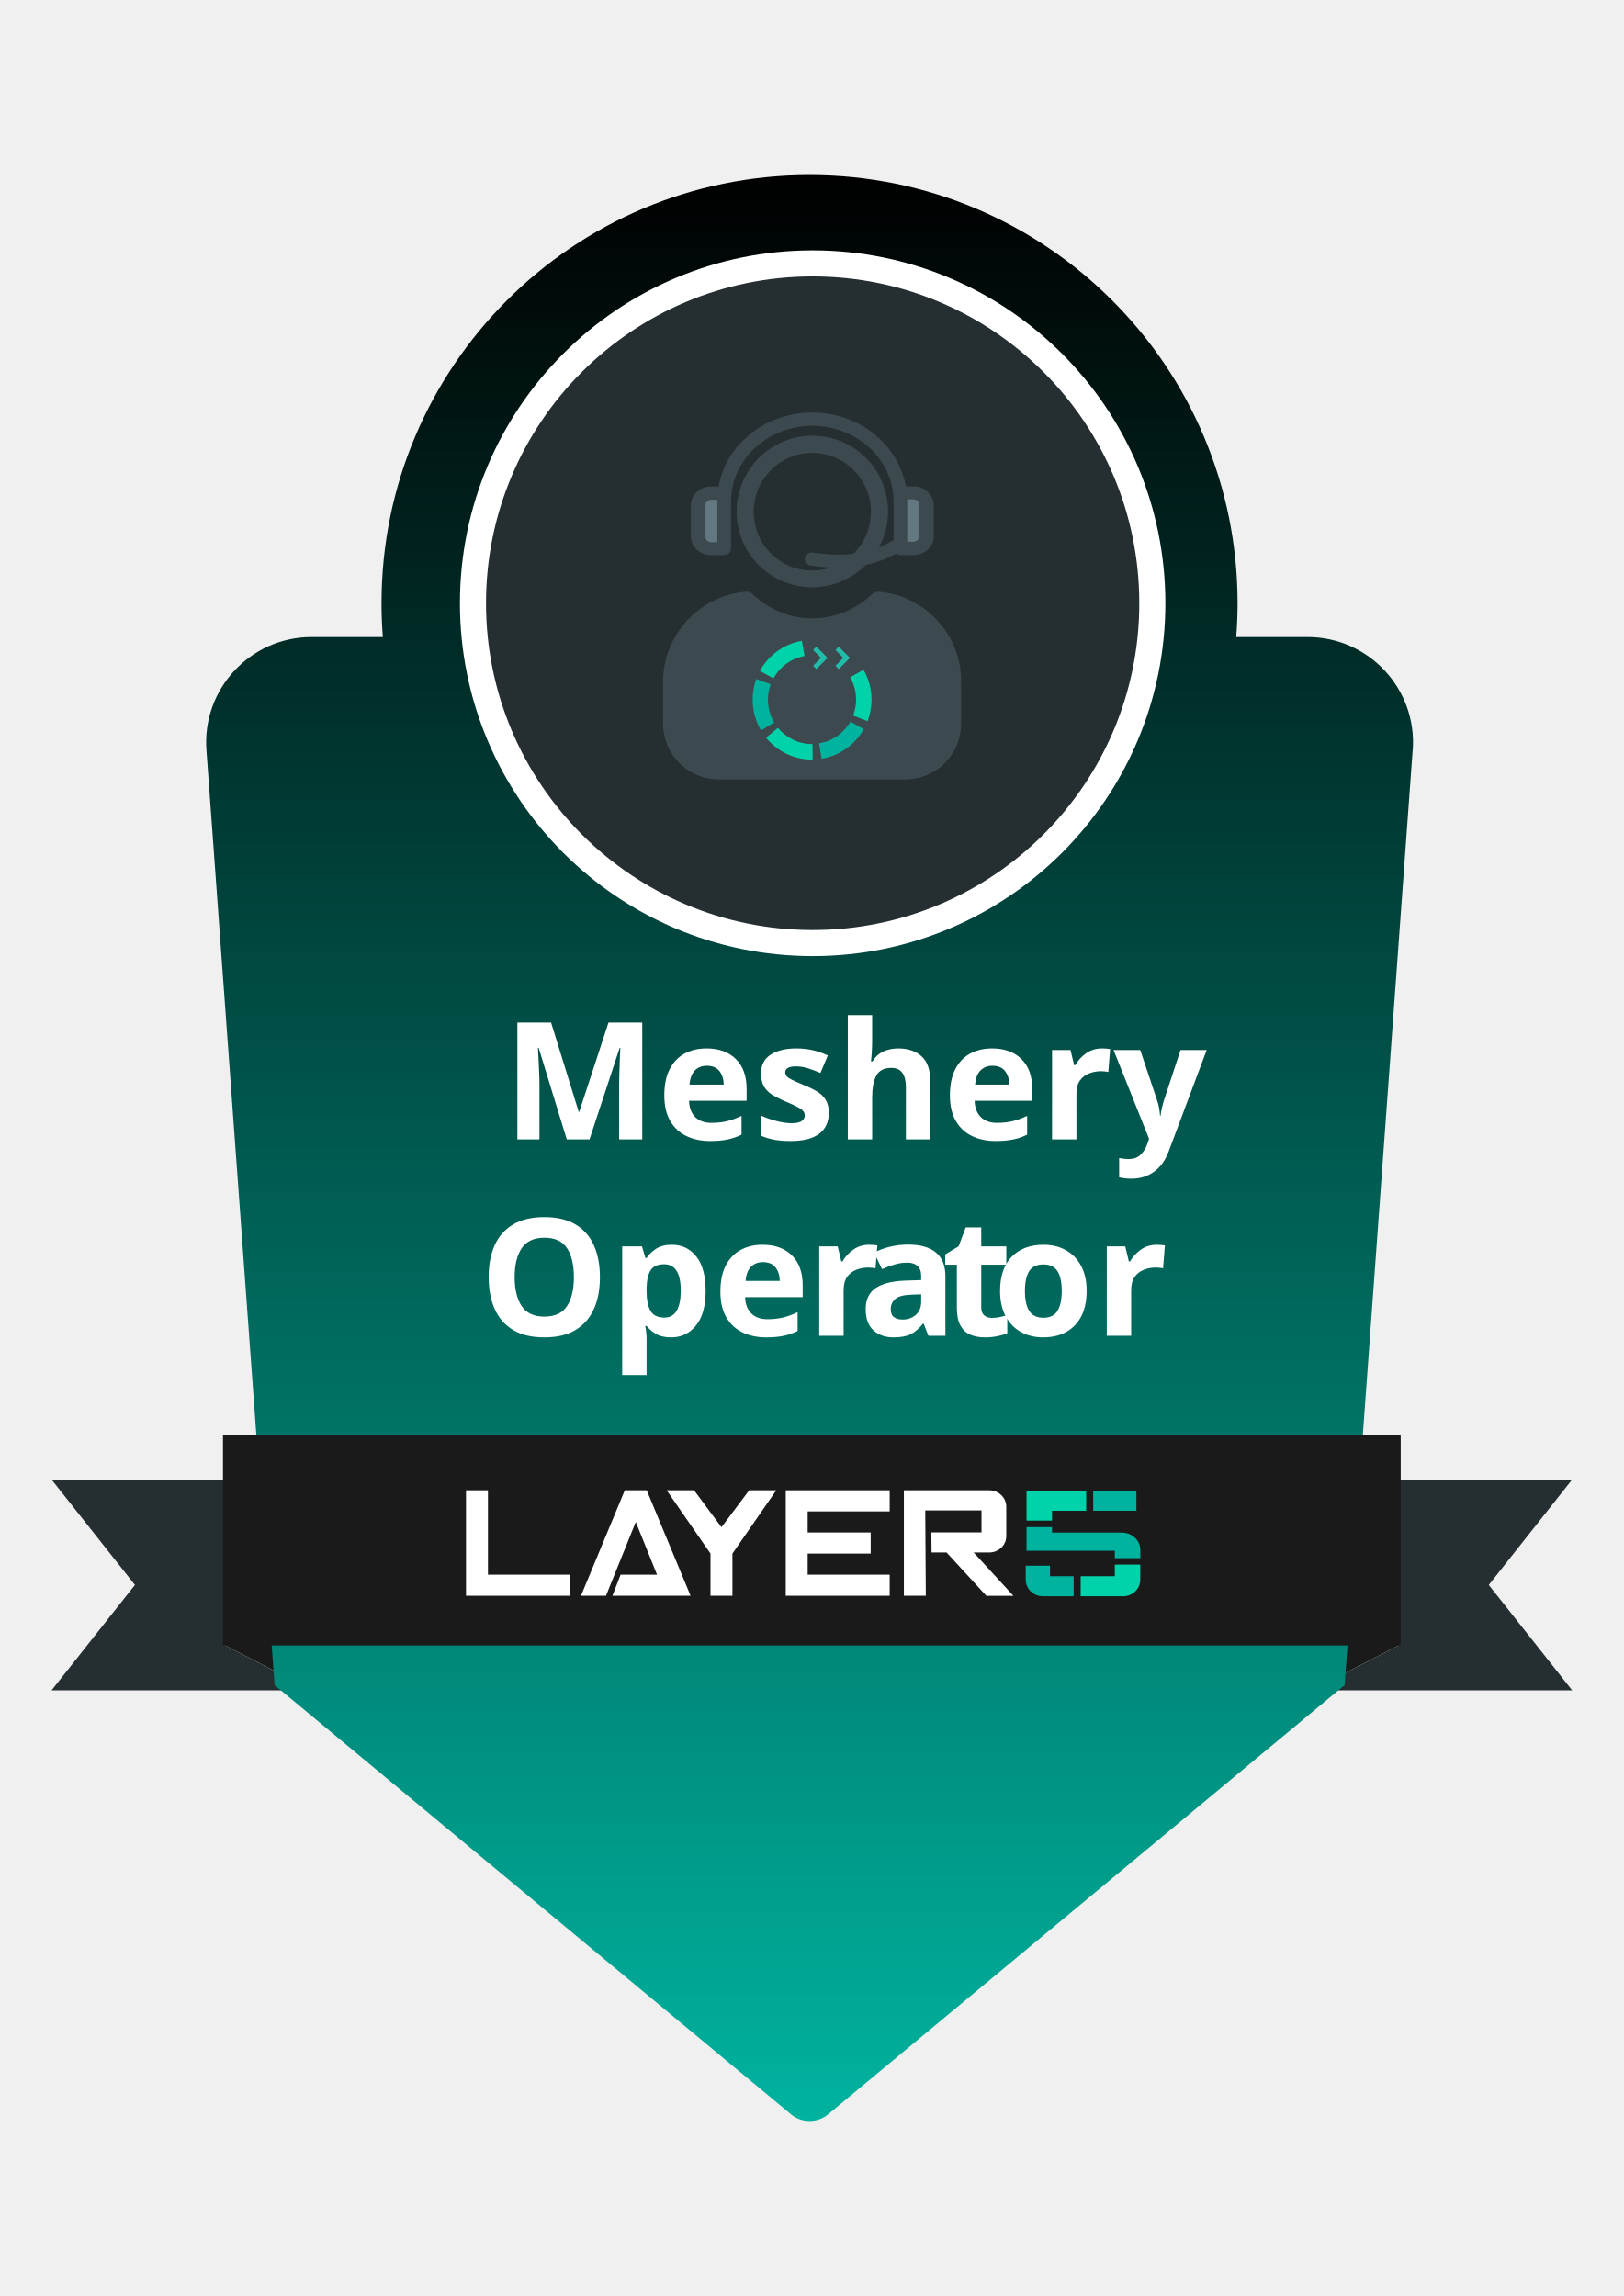
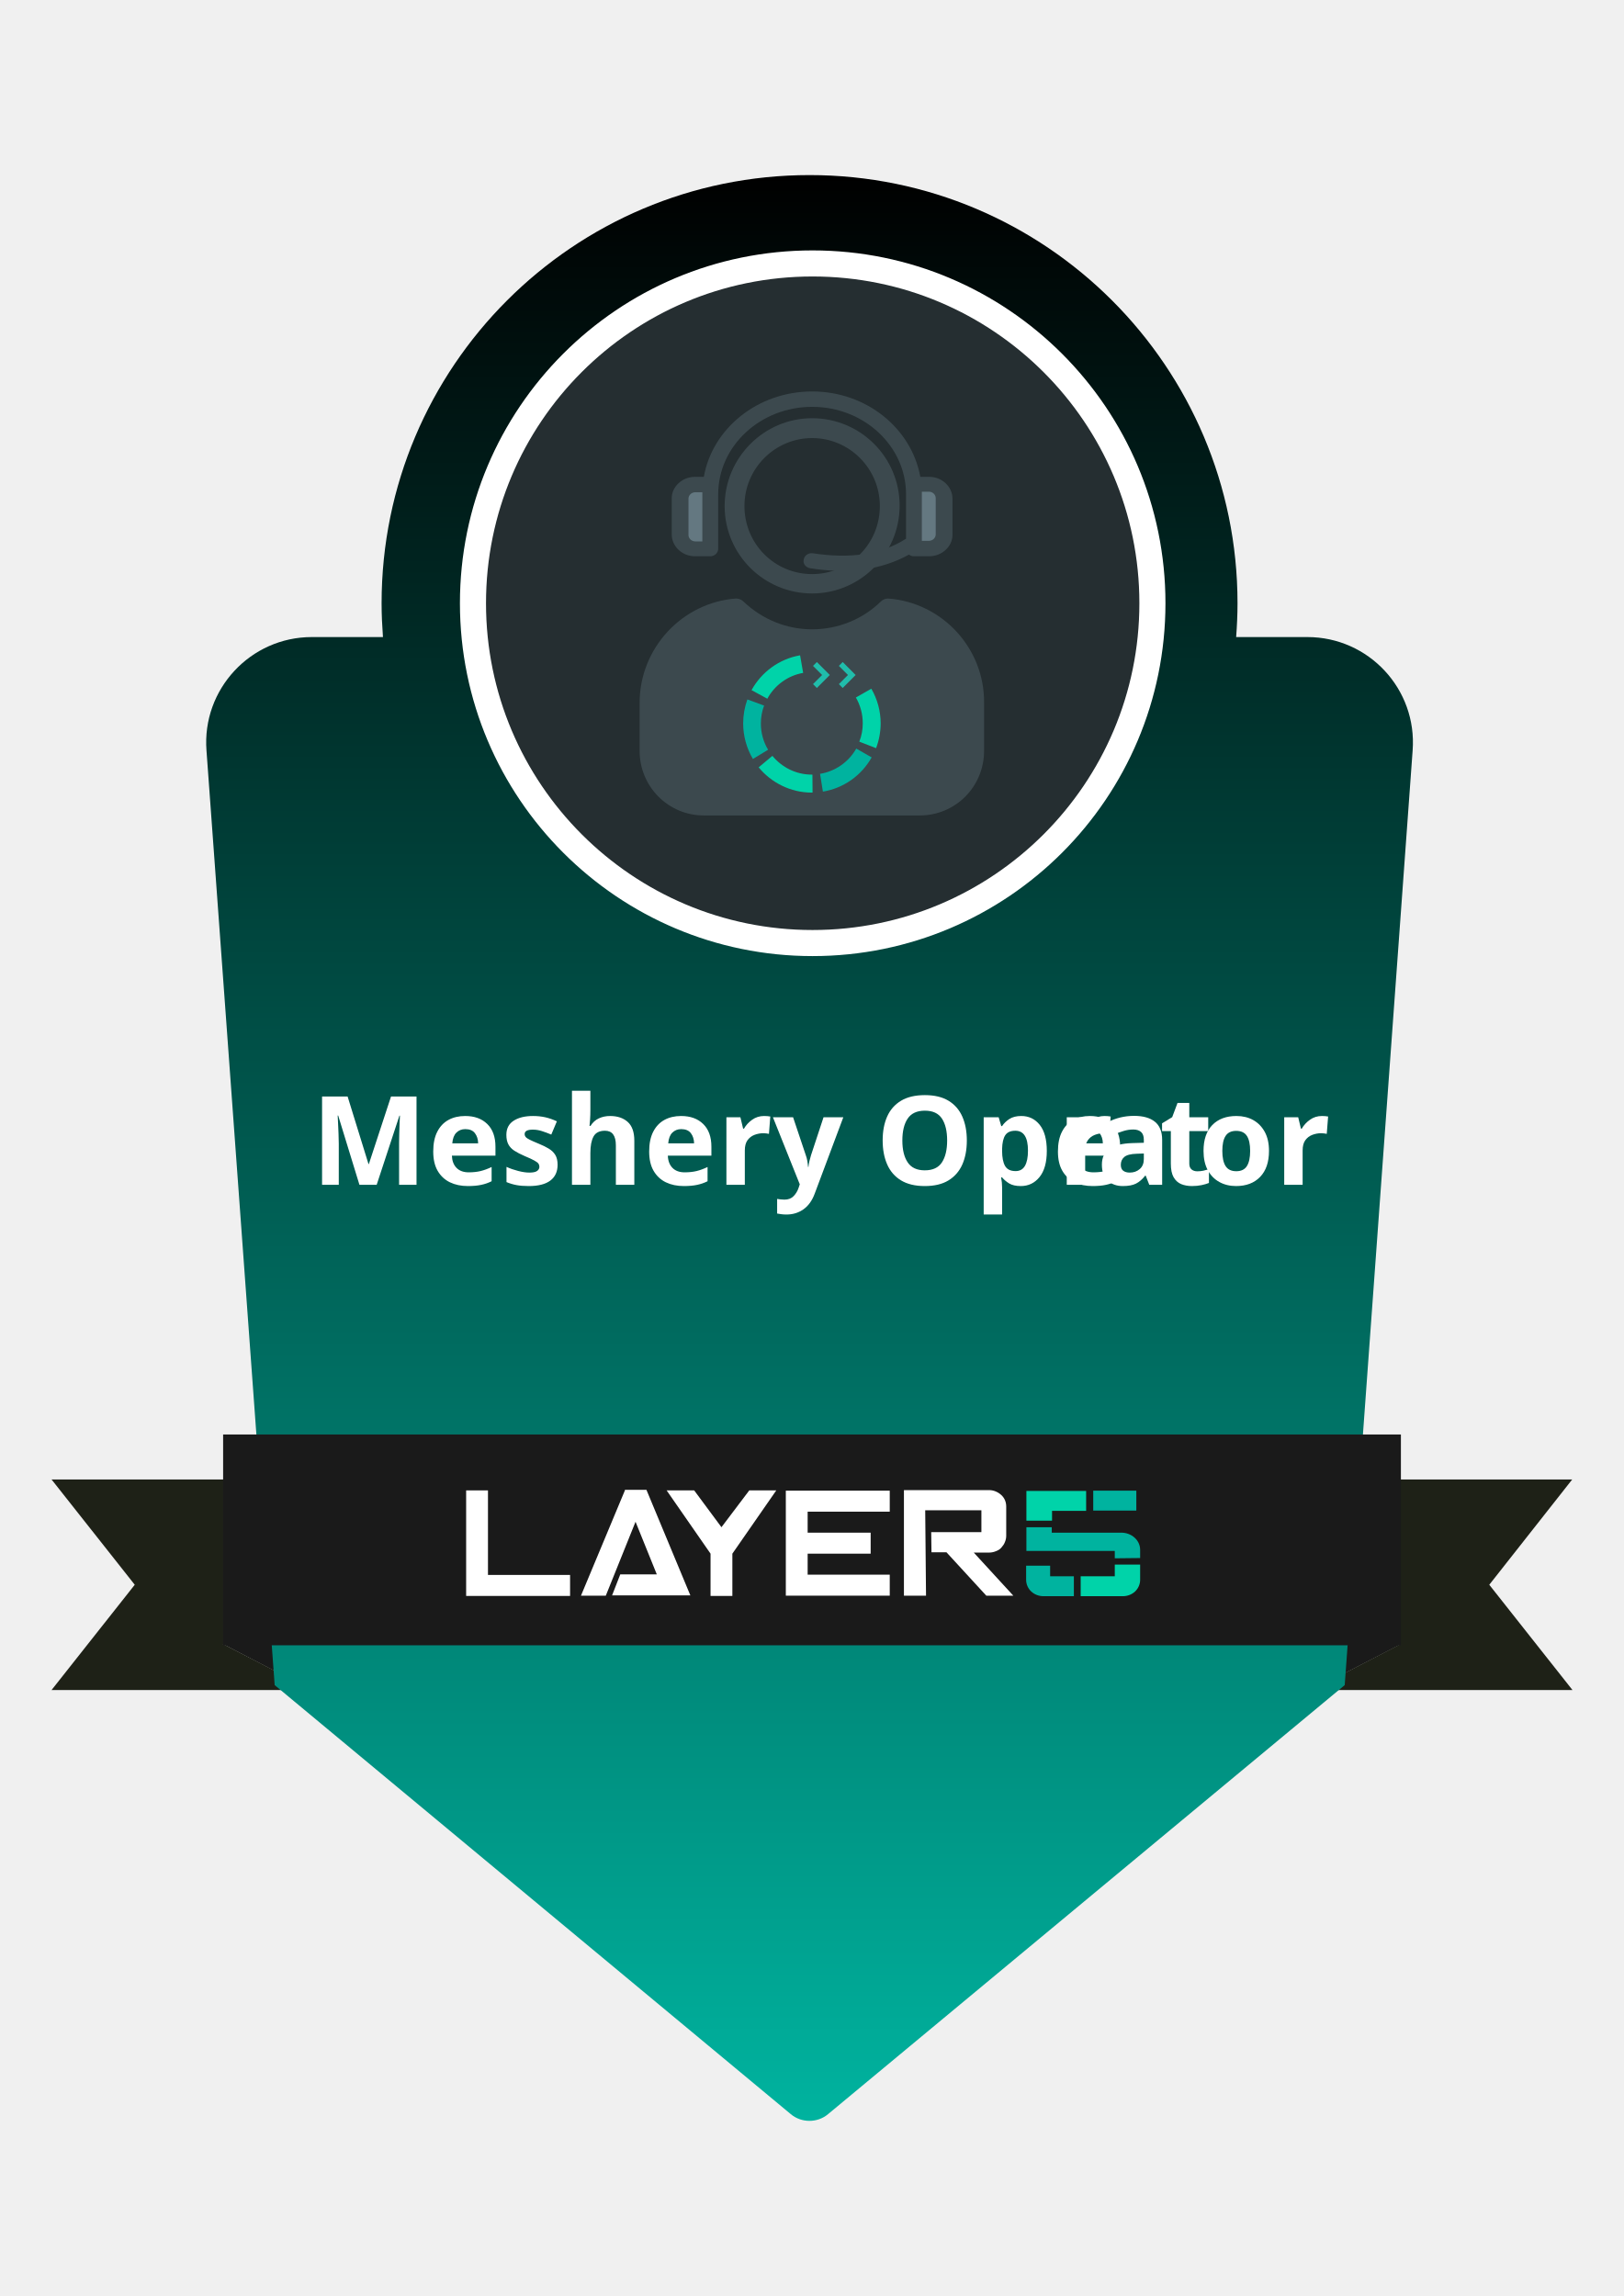
- <svg xmlns="http://www.w3.org/2000/svg" id="Layer_1" data-name="Layer 1" viewBox="0 0 595.28 841.89">
+ <svg xmlns="http://www.w3.org/2000/svg" id="Layer_1" data-name="Layer 1" viewBox="0 0 595.3 841.9">
  <defs>
    <style>
      .cls-1 {
+         letter-spacing: 0em;
+       }
+ 
+       .cls-2 {
        fill: #00b39f;
      }

-       .cls-2 {
+       .cls-3 {
        fill: #3c494e;
      }

-       .cls-3, .cls-4 {
+       .cls-4, .cls-5 {
        fill: #fff;
      }

-       .cls-5, .cls-6 {
-         fill: #252e31;
+       .cls-6 {
+         letter-spacing: -.01em;
      }

      .cls-7 {
        clip-path: url(#clippath-1);
      }

      .cls-8 {
-         letter-spacing: -.02em;
+         fill: #647881;
      }

      .cls-9 {
-         fill: #647881;
+         fill: #00d3a9;
      }

      .cls-10 {
-         fill: #00d3a9;
+         clip-path: url(#clippath);
      }

      .cls-11 {
-         clip-path: url(#clippath);
+         fill: #a20e30;
      }

      .cls-12 {
-         fill: #a20e30;
+         fill: #1e2117;
      }

      .cls-13 {
        fill: none;
-       }
- 
-       .cls-6 {
-         stroke: #fff;
-         stroke-width: 9.56px;
      }

      .cls-14 {
        fill: #20bdab;
      }

      .cls-15 {
-         letter-spacing: 0em;
+         fill: #1a1a1a;
      }

      .cls-16 {
-         fill: #1a1a1a;
+         fill: url(#linear-gradient);
      }

      .cls-17 {
-         fill: url(#linear-gradient);
+         fill: #252e31;
+         stroke: #fff;
+         stroke-width: 9.56px;
      }

-       .cls-4 {
+       .cls-5 {
        font-family: QanelasSoft-SemiBold, 'Qanelas Soft';
-         font-size: 60px;
+         font-size: 45.37px;
        font-weight: 600;
      }
    </style>
    <clipPath id="clippath">
-       <rect class="cls-13" x="18.91" y="64.17" width="557.47" height="713.56" />
+       <rect class="cls-13" x="18.9" y="64.2" width="557.5" height="713.6" />
    </clipPath>
-     <linearGradient id="linear-gradient" x1="296.79" y1="777.94" x2="296.79" y2="64.39" gradientTransform="translate(0 842.11) scale(1 -1)" gradientUnits="userSpaceOnUse">
+     <linearGradient id="linear-gradient" x1="296.8" y1="853.8" x2="296.8" y2="140.32" gradientTransform="translate(0 918) scale(1 -1)" gradientUnits="userSpaceOnUse">
      <stop offset="0" stop-color="#000" />
      <stop offset="1" stop-color="#00b39f" />
    </linearGradient>
    <clipPath id="clippath-1">
-       <rect class="cls-13" x="237.53" y="143.87" width="120.21" height="147.96" />
+       <rect class="cls-13" x="228.18" y="135" width="138.94" height="171" />
    </clipPath>
  </defs>
-   <g id="Meshery_Operator" data-name="Meshery Operator">
-     <g class="cls-11">
-       <g>
-         <path class="cls-16" d="m480.86,602.94v16.86l32.66-16.86h-32.66Z" />
-         <path class="cls-16" d="m114.42,619.8v-16.86h-32.66l32.66,16.86Z" />
-         <path class="cls-5" d="m576.37,542.52H18.91l30.56,38.64-30.56,38.64h95.51l-32.66-16.86h32.66v-19.01h366.44v19.01h32.66l-32.66,16.86h95.51l-30.56-38.64,30.56-38.64Z" />
-         <path class="cls-17" d="m517.9,275.16l-24.94,342.73-189.33,157.36c-3.92,3.3-9.75,3.3-13.67,0l-189.29-157.36-24.98-342.73c-1.69-22.44,16.06-41.57,38.57-41.57h26.1c-.33-4.09-.49-8.22-.49-12.4,0-86.74,70.28-157.03,156.92-157.03s156.92,70.29,156.92,157.03c0,4.17-.17,8.31-.49,12.4h26.14c22.51,0,40.26,19.13,38.57,41.57Z" />
-         <path class="cls-6" d="m297.93,345.8c68.78,0,124.53-55.79,124.53-124.61s-55.75-124.61-124.53-124.61-124.53,55.79-124.53,124.61,55.75,124.61,124.53,124.61Z" />
-         <g class="cls-7">
-           <g>
-             <path class="cls-2" d="m321.95,216.96c-.44-.01-.87.07-1.27.23s-.77.41-1.08.72c-5.8,5.67-13.64,8.82-21.8,8.82s-15.83-3.16-21.79-8.83c-.62-.63-1.57-.95-2.35-.95-17.1,1.27-30.58,15.76-30.58,33.09v15.27c0,2.69.52,5.35,1.54,7.84,1.02,2.49,2.52,4.74,4.42,6.65,1.89,1.9,4.14,3.41,6.61,4.44,2.48,1.03,5.13,1.55,7.81,1.55h68.51c2.68,0,5.33-.52,7.81-1.55,2.48-1.03,4.72-2.53,6.62-4.44,1.89-1.9,3.39-4.16,4.42-6.65,1.02-2.49,1.54-5.15,1.54-7.84v-15.27c.17-17.33-13.32-31.82-30.41-33.08Z" />
-             <path class="cls-2" d="m297.81,215.35c15.2,0,27.75-12.44,27.75-27.88s-12.55-27.72-27.75-27.72-27.75,12.45-27.75,27.88,12.54,27.72,27.75,27.72Zm0-49.3c11.75,0,21.48,9.6,21.48,21.58s-9.56,21.58-21.48,21.58-21.48-9.6-21.48-21.58,9.71-21.58,21.48-21.58Z" />
-             <path class="cls-9" d="m337.69,200.38h-5.77c-.35,0-.69-.14-.93-.39-.25-.25-.39-.59-.39-.94v-16.39c0-.35.14-.69.39-.94.25-.25.58-.39.93-.39h5.77c.35,0,.69.14.93.39.25.25.39.59.39.94v16.39c0,.35-.14.69-.39.94-.25.25-.58.39-.93.39Z" />
-             <path class="cls-9" d="m263.66,200.55h-5.77c-.35,0-.69-.14-.93-.39-.25-.25-.39-.59-.39-.94v-16.39c0-.35.14-.69.39-.94.25-.25.58-.39.93-.39h5.77c.35,0,.69.14.93.39.25.25.39.59.39.94v16.39c0,.35-.14.69-.39.94-.25.25-.58.39-.93.39Z" />
-             <path class="cls-2" d="m334.95,178.35h-2.83c-2.79-15.35-17.04-27.09-34.31-27.09s-31.66,11.74-34.36,27.09h-2.81c-4.09,0-7.36,3.16-7.37,6.77v11.5c0,3.79,3.29,6.93,7.37,6.93h4.85c1.41,0,2.51-1.1,2.51-2.36v-17.12c0-.07.01-.14.01-.21,0-15.27,13.34-27.72,29.8-27.72s29.78,12.45,29.78,27.72v14.1c-7.74,5.03-17.72,6.47-29.63,4.62-1.42-.15-2.67.79-2.82,2.05-.32,1.27.62,2.36,1.88,2.68,12.42,2.01,22.88.5,31.51-4.3.45.35,1,.53,1.57.53h4.86c4.08,0,7.36-3.16,7.36-6.77v-11.5c0-3.79-3.29-6.93-7.37-6.93Zm-71.97,20.48h-2.2c-1.25,0-2.2-.95-2.2-2.05v-11.49c0-1.1.95-2.05,2.2-2.05h2.2v15.59Zm74.03-2.23c0,1.1-.95,2.05-2.2,2.05h-2.2v-15.59h2.2c1.25,0,2.2.95,2.2,2.05v11.49Z" />
-             <path class="cls-10" d="m283.59,248.74c1.16-2.14,2.78-3.98,4.75-5.4,1.97-1.42,4.23-2.37,6.61-2.79l-.97-5.58c-6.64,1.15-12.26,5.34-15.4,11.05l5.01,2.73Z" />
-             <path class="cls-1" d="m283.83,264.93c-1.51-2.53-2.31-5.43-2.3-8.38,0-1.93.34-3.84,1.02-5.64l-5.3-1.94c-.88,2.44-1.33,5-1.33,7.59,0,3.97,1.07,7.87,3.09,11.29l4.82-2.92Z" />
-             <path class="cls-10" d="m297.89,272.83h-.19c-5.02,0-9.48-2.31-12.51-5.95l-4.35,3.64c3.99,4.86,10.1,8.01,16.85,8.01h.24l-.04-5.71Z" />
-             <path class="cls-1" d="m311.79,264.57c-1.2,2.11-2.85,3.93-4.84,5.31-1.99,1.39-4.26,2.31-6.65,2.7l.9,5.64c3.22-.53,6.29-1.78,8.96-3.66,2.68-1.88,4.9-4.34,6.5-7.2l-4.89-2.79Z" />
-             <path class="cls-10" d="m311.67,248.36c1.44,2.49,2.19,5.31,2.18,8.19.01,1.99-.36,3.97-1.09,5.83l5.32,2.06c.94-2.5,1.43-5.15,1.45-7.82,0-3.88-1.02-7.69-2.97-11.05l-4.89,2.79Z" />
-             <path class="cls-14" d="m307.5,245.34l-1.21-1.22,2.88-2.89-2.88-2.89,1.21-1.23,4.1,4.12-4.1,4.12Z" />
-             <path class="cls-14" d="m299.3,245.34l-1.22-1.22,2.89-2.89-2.89-2.89,1.22-1.23,4.1,4.12-4.1,4.12Z" />
-           </g>
+   <g class="cls-10">
+     <g>
+       <path class="cls-15" d="m480.9,602.9v16.9l32.7-16.9h-32.7Z" />
+       <path class="cls-15" d="m114.4,619.8v-16.9h-32.6l32.6,16.9Z" />
+       <path class="cls-12" d="m576.4,542.5H18.9l30.5,38.6-30.5,38.6h95.5l-32.7-16.9h32.7v-19h366.5v19h32.7l-32.6,16.9h95.5l-30.5-38.6,30.4-38.6Z" />
+       <path class="cls-16" d="m517.9,275.2l-24.9,342.7-189.4,157.3c-3.9,3.3-9.8,3.3-13.7,0l-189.2-157.3-25-342.7c-1.7-22.4,16.1-41.6,38.6-41.6h26.1c-.3-4.1-.5-8.2-.5-12.4,0-86.7,70.3-157,156.9-157s156.9,70.3,156.9,157c0,4.2-.2,8.3-.5,12.4h26.1c22.5,0,40.3,19.1,38.6,41.6h0Z" />
+       <text class="cls-5" transform="translate(114 434.45)">
+         <tspan x="0" y="0">Meshery Ope</tspan>
+         <tspan class="cls-1" x="273.55" y="0">r</tspan>
+         <tspan x="288.07" y="0">a</tspan>
+         <tspan class="cls-6" x="310.99" y="0">t</tspan>
+         <tspan x="325.19" y="0">or</tspan>
+       </text>
+       <path class="cls-17" d="m297.9,345.8c68.8,0,124.6-55.8,124.6-124.6s-55.8-124.6-124.6-124.6-124.5,55.8-124.5,124.6,55.8,124.6,124.5,124.6h0Z" />
+       <g class="cls-7">
+         <g>
+           <path class="cls-3" d="m325.65,219.47c-.5-.01-1.01.08-1.47.27s-.89.47-1.25.83c-6.71,6.56-15.77,10.19-25.19,10.19s-18.3-3.65-25.18-10.2c-.72-.73-1.81-1.1-2.72-1.1-19.76,1.47-35.34,18.21-35.34,38.24v17.65c0,3.11.6,6.19,1.78,9.06,1.18,2.87,2.92,5.48,5.1,7.68,2.19,2.2,4.79,3.94,7.64,5.13,2.86,1.19,5.93,1.8,9.02,1.79h79.19c3.09,0,6.16-.6,9.02-1.79,2.86-1.19,5.46-2.93,7.65-5.13,2.19-2.2,3.92-4.81,5.1-7.68,1.18-2.87,1.78-5.95,1.78-9.06v-17.65c.19-20.03-15.39-36.77-35.15-38.23Z" />
+           <path class="cls-3" d="m297.75,217.61c17.57,0,32.07-14.38,32.07-32.22s-14.5-32.04-32.07-32.04-32.08,14.39-32.08,32.22,14.49,32.04,32.08,32.04Zm0-56.98c13.58,0,24.82,11.1,24.82,24.94s-11.05,24.94-24.82,24.94-24.82-11.1-24.82-24.94,11.22-24.94,24.82-24.94Z" />
+           <path class="cls-8" d="m343.84,200.31h-6.66c-.4,0-.79-.16-1.08-.45-.29-.29-.45-.68-.45-1.08v-18.94c0-.41.16-.8.45-1.08.28-.29.67-.45,1.08-.45h6.66c.4,0,.79.16,1.08.45.28.29.45.68.45,1.08v18.94c0,.41-.16.8-.45,1.08-.29.29-.68.45-1.08.45Z" />
+           <path class="cls-8" d="m258.28,200.5h-6.66c-.4,0-.79-.16-1.08-.45-.28-.29-.45-.68-.45-1.08v-18.94c0-.41.16-.8.45-1.08.29-.29.68-.45,1.08-.45h6.66c.4,0,.79.16,1.08.45.29.29.45.68.45,1.08v18.94c0,.41-.16.79-.45,1.08-.28.29-.67.45-1.08.45Z" />
+           <path class="cls-3" d="m340.68,174.85h-3.27c-3.23-17.74-19.69-31.31-39.66-31.31s-36.59,13.57-39.71,31.31h-3.25c-4.73,0-8.51,3.65-8.52,7.82v13.29c0,4.38,3.81,8.01,8.52,8.01h5.61c1.63,0,2.9-1.28,2.9-2.73v-19.78c0-.08.01-.16.01-.24,0-17.65,15.42-32.04,34.44-32.04s34.42,14.39,34.42,32.04v16.3c-8.95,5.82-20.48,7.47-34.25,5.34-1.64-.18-3.09.92-3.26,2.37-.37,1.47.72,2.73,2.17,3.1,14.35,2.32,26.44.57,36.42-4.97.52.4,1.16.61,1.82.61h5.62c4.71,0,8.51-3.65,8.51-7.82v-13.29c0-4.38-3.81-8.01-8.52-8.01Zm-83.19,23.67h-2.54c-1.45,0-2.54-1.1-2.54-2.37v-13.28c0-1.28,1.09-2.37,2.54-2.37h2.54v18.02Zm85.56-2.58c0,1.28-1.09,2.37-2.54,2.37h-2.54v-18.02h2.54c1.45,0,2.54,1.1,2.54,2.37v13.28Z" />
+           <path class="cls-9" d="m281.32,256.2c1.34-2.47,3.22-4.6,5.49-6.24,2.27-1.64,4.88-2.74,7.64-3.22l-1.12-6.45c-7.68,1.33-14.17,6.17-17.8,12.77l5.79,3.15Z" />
+           <path class="cls-2" d="m281.6,274.92c-1.75-2.92-2.67-6.27-2.65-9.68,0-2.23.4-4.44,1.18-6.52l-6.13-2.25c-1.01,2.81-1.54,5.78-1.54,8.78,0,4.59,1.24,9.1,3.57,13.05l5.57-3.38Z" />
+           <path class="cls-9" d="m297.85,284.04h-.22c-5.8,0-10.96-2.67-14.46-6.88l-5.03,4.21c4.61,5.61,11.67,9.26,19.48,9.26h.28l-.05-6.59Z" />
+           <path class="cls-2" d="m313.92,274.49c-1.38,2.44-3.29,4.54-5.59,6.14-2.3,1.6-4.92,2.67-7.68,3.12l1.04,6.52c3.72-.61,7.27-2.06,10.36-4.23,3.09-2.17,5.66-5.02,7.52-8.32l-5.65-3.23Z" />
+           <path class="cls-9" d="m313.78,255.76c1.66,2.87,2.53,6.14,2.52,9.46.01,2.31-.41,4.59-1.26,6.73l6.15,2.39c1.09-2.89,1.66-5.95,1.68-9.04,0-4.49-1.18-8.89-3.43-12.77l-5.65,3.23Z" />
+           <path class="cls-14" d="m308.95,252.27l-1.4-1.42,3.33-3.34-3.33-3.34,1.4-1.42,4.74,4.76-4.74,4.76Z" />
+           <path class="cls-14" d="m299.48,252.27l-1.41-1.42,3.34-3.34-3.34-3.34,1.41-1.42,4.74,4.76-4.74,4.76Z" />
        </g>
-         <path class="cls-12" d="m114.42,583.9v19.01h366.44v-19.01H114.42Z" />
-         <path class="cls-16" d="m513.52,603.34H81.75v-77.27h431.77v77.27Z" />
-         <path class="cls-3" d="m178.89,546.45h-8.04v38.68h38.1v-7.73h-30.06v-30.95Z" />
-         <path class="cls-3" d="m229.06,546.45l-16.07,38.68h9.17l10.93-27.07,7.79,19.34h-13.36l-3,7.73h28.66l-16.08-38.68h-8.03Z" />
-         <path class="cls-3" d="m264.51,559.99l-10.05-13.54h-10.05l16.07,23.21v15.47h8.04v-15.47l16.07-23.21h-9.92l-10.17,13.54Z" />
-         <path class="cls-3" d="m288.07,552.54v32.59h38.1v-7.73h-30.06v-7.74h23.09v-7.74h-23.09v-7.73h30.06v-7.74h-38.1v6.09Z" />
-         <path class="cls-3" d="m339.22,553.83h20.62v8.05h-18.39l.08,7.38h5.51l14.57,15.89h9.92l-14.57-15.89h5.71c.82,0,1.63-.15,2.39-.46s1.45-.74,2.03-1.3c.58-.56,1.04-1.22,1.35-1.95.31-.73.47-1.51.47-2.3v-10.79c0-1.59-.66-3.12-1.83-4.25-1.17-1.13-2.76-1.76-4.42-1.76h-31.28v38.68h8.04l-.21-31.3Z" />
-         <path class="cls-1" d="m416.62,546.62h-15.83v7.34h15.83v-7.34Z" />
-         <path class="cls-1" d="m418.06,571.34v-3.04c0-3.5-3.06-6.34-6.86-6.34h-25.51v-2h-9.35v8.66h32.37v2.71h9.35Z" />
-         <path class="cls-10" d="m385.69,557.57v-3.6h12.52v-7.34h-21.87v10.94h9.35Z" />
-         <path class="cls-10" d="m408.71,573.7v4.27h-12.52v7.34h15.43c1.68.03,3.29-.59,4.49-1.71,1.21-1.12,1.9-2.65,1.93-4.27v-5.63h-9.33Z" />
-         <path class="cls-1" d="m384.95,574.1v3.87h8.66v7.34h-11.14c-1.68.03-3.29-.59-4.5-1.71-1.2-1.12-1.9-2.66-1.93-4.27v-5.23h8.9Z" />
-         <text class="cls-4" transform="translate(184.27 417.79)">
-           <tspan x="0" y="0">Meshery</tspan>
-           <tspan x="-8.61" y="72">Ope</tspan>
-           <tspan class="cls-15" x="111.39" y="72">r</tspan>
-           <tspan x="130.59" y="72">a</tspan>
-           <tspan class="cls-8" x="160.89" y="72">t</tspan>
-           <tspan x="179.67" y="72">or</tspan>
-         </text>
      </g>
+       <path class="cls-11" d="m114.4,583.9v19h366.5v-19H114.4Z" />
+       <path class="cls-15" d="m513.5,603.3H81.8v-77.3h431.8v77.3h-.1Z" />
+       <path class="cls-4" d="m178.9,546.5h-8v38.7h38.1v-7.7h-30.1v-31Z" />
+       <path class="cls-4" d="m229.1,546.5l-16.1,38.6h9.1l10.9-27.1,7.8,19.3h-13.4l-3,7.7h28.7l-16.1-38.7h-7.9v.2Z" />
+       <path class="cls-4" d="m264.5,560l-10-13.5h-10.1l16.1,23.2v15.5h8v-15.5l16.1-23.2h-9.9l-10.2,13.5h0Z" />
+       <path class="cls-4" d="m288.1,552.5v32.6h38.1v-7.7h-30.1v-7.7h23.1v-7.7h-23.1v-7.7h30.1v-7.7h-38.1v5.9h0Z" />
+       <path class="cls-4" d="m339.2,553.8h20.6v8h-18.4l.1,7.4h5.5l14.6,15.9h9.9l-14.5-15.8h5.7c.8,0,1.7-.2,2.4-.5.8-.3,1.5-.7,2-1.3s1-1.2,1.3-2c.3-.7.5-1.5.5-2.3v-10.8c0-1.6-.6-3.1-1.8-4.2s-2.8-1.8-4.4-1.8h-31.3v38.7h8.1l-.3-31.3h0Z" />
+       <path class="cls-2" d="m416.6,546.6h-15.8v7.3h15.8v-7.3Z" />
+       <path class="cls-2" d="m418,571.3v-3c0-3.5-3.1-6.3-6.9-6.3h-25.5v-2h-9.3v8.7h32.4v2.7l9.3-.1h0Z" />
+       <path class="cls-9" d="m385.7,557.6v-3.6h12.5v-7.3h-21.9v10.9h9.4Z" />
+       <path class="cls-9" d="m408.7,573.7v4.3h-12.5v7.3h15.4c1.7,0,3.3-.6,4.5-1.7s1.9-2.7,1.9-4.3v-5.6h-9.3Z" />
+       <path class="cls-2" d="m385,574.1v3.9h8.7v7.3h-11.1c-1.7,0-3.3-.6-4.5-1.7s-1.9-2.7-1.9-4.3v-5.2h8.8Z" />
    </g>
  </g>
</svg>
